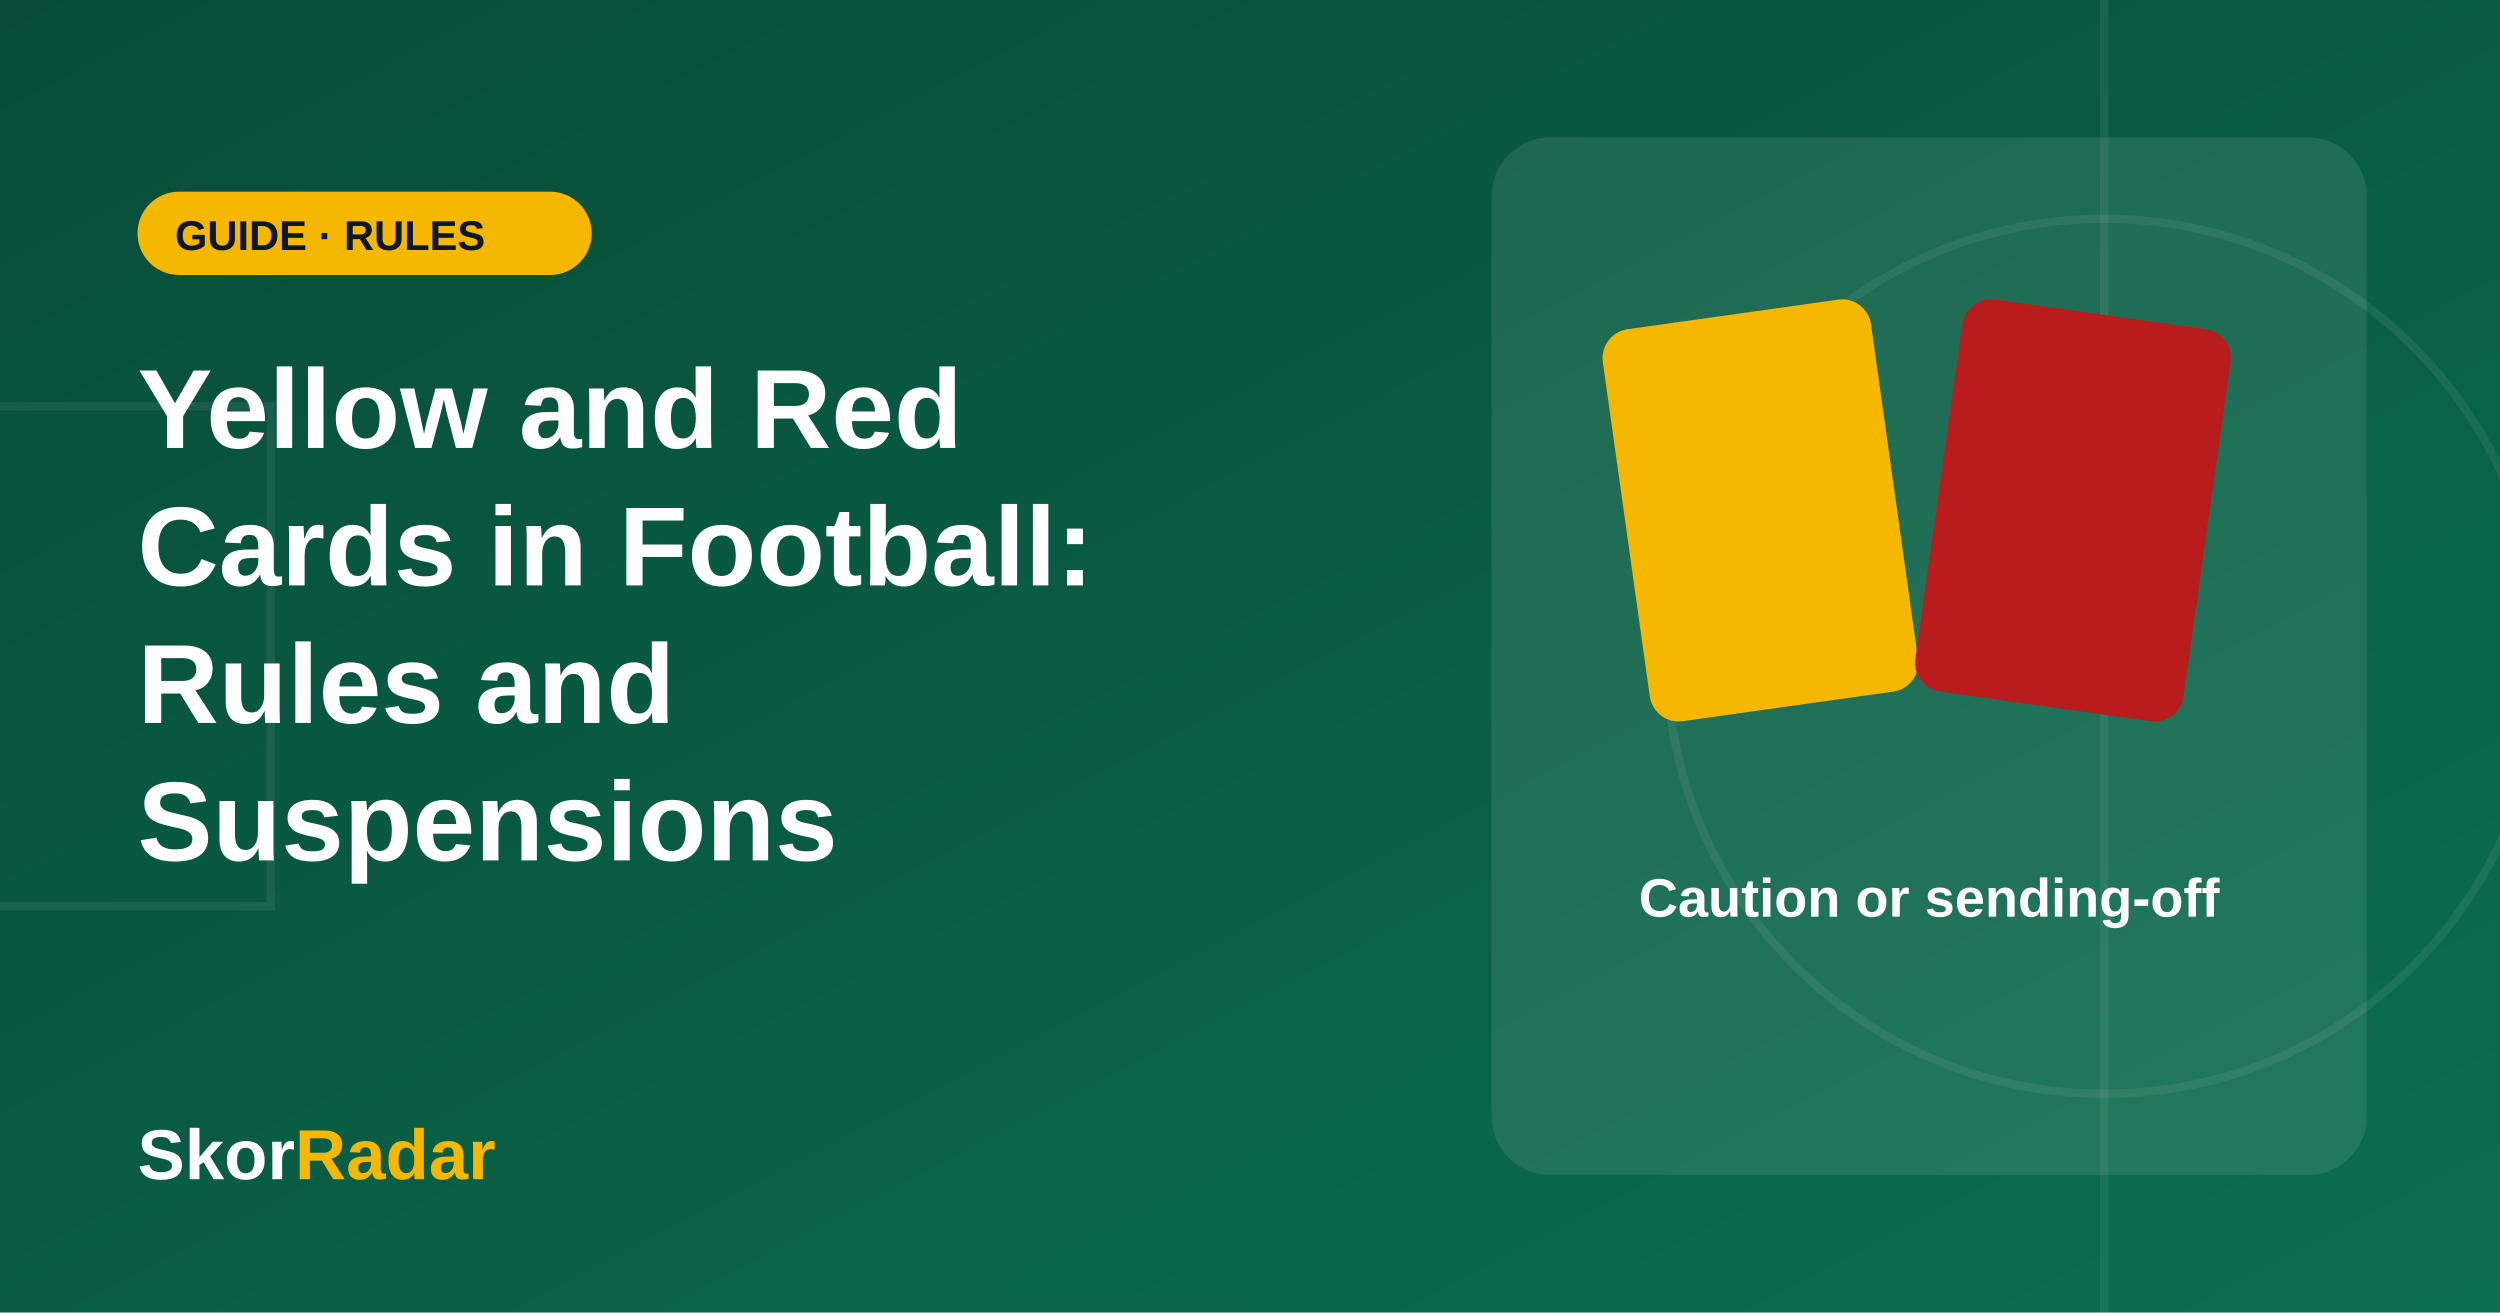
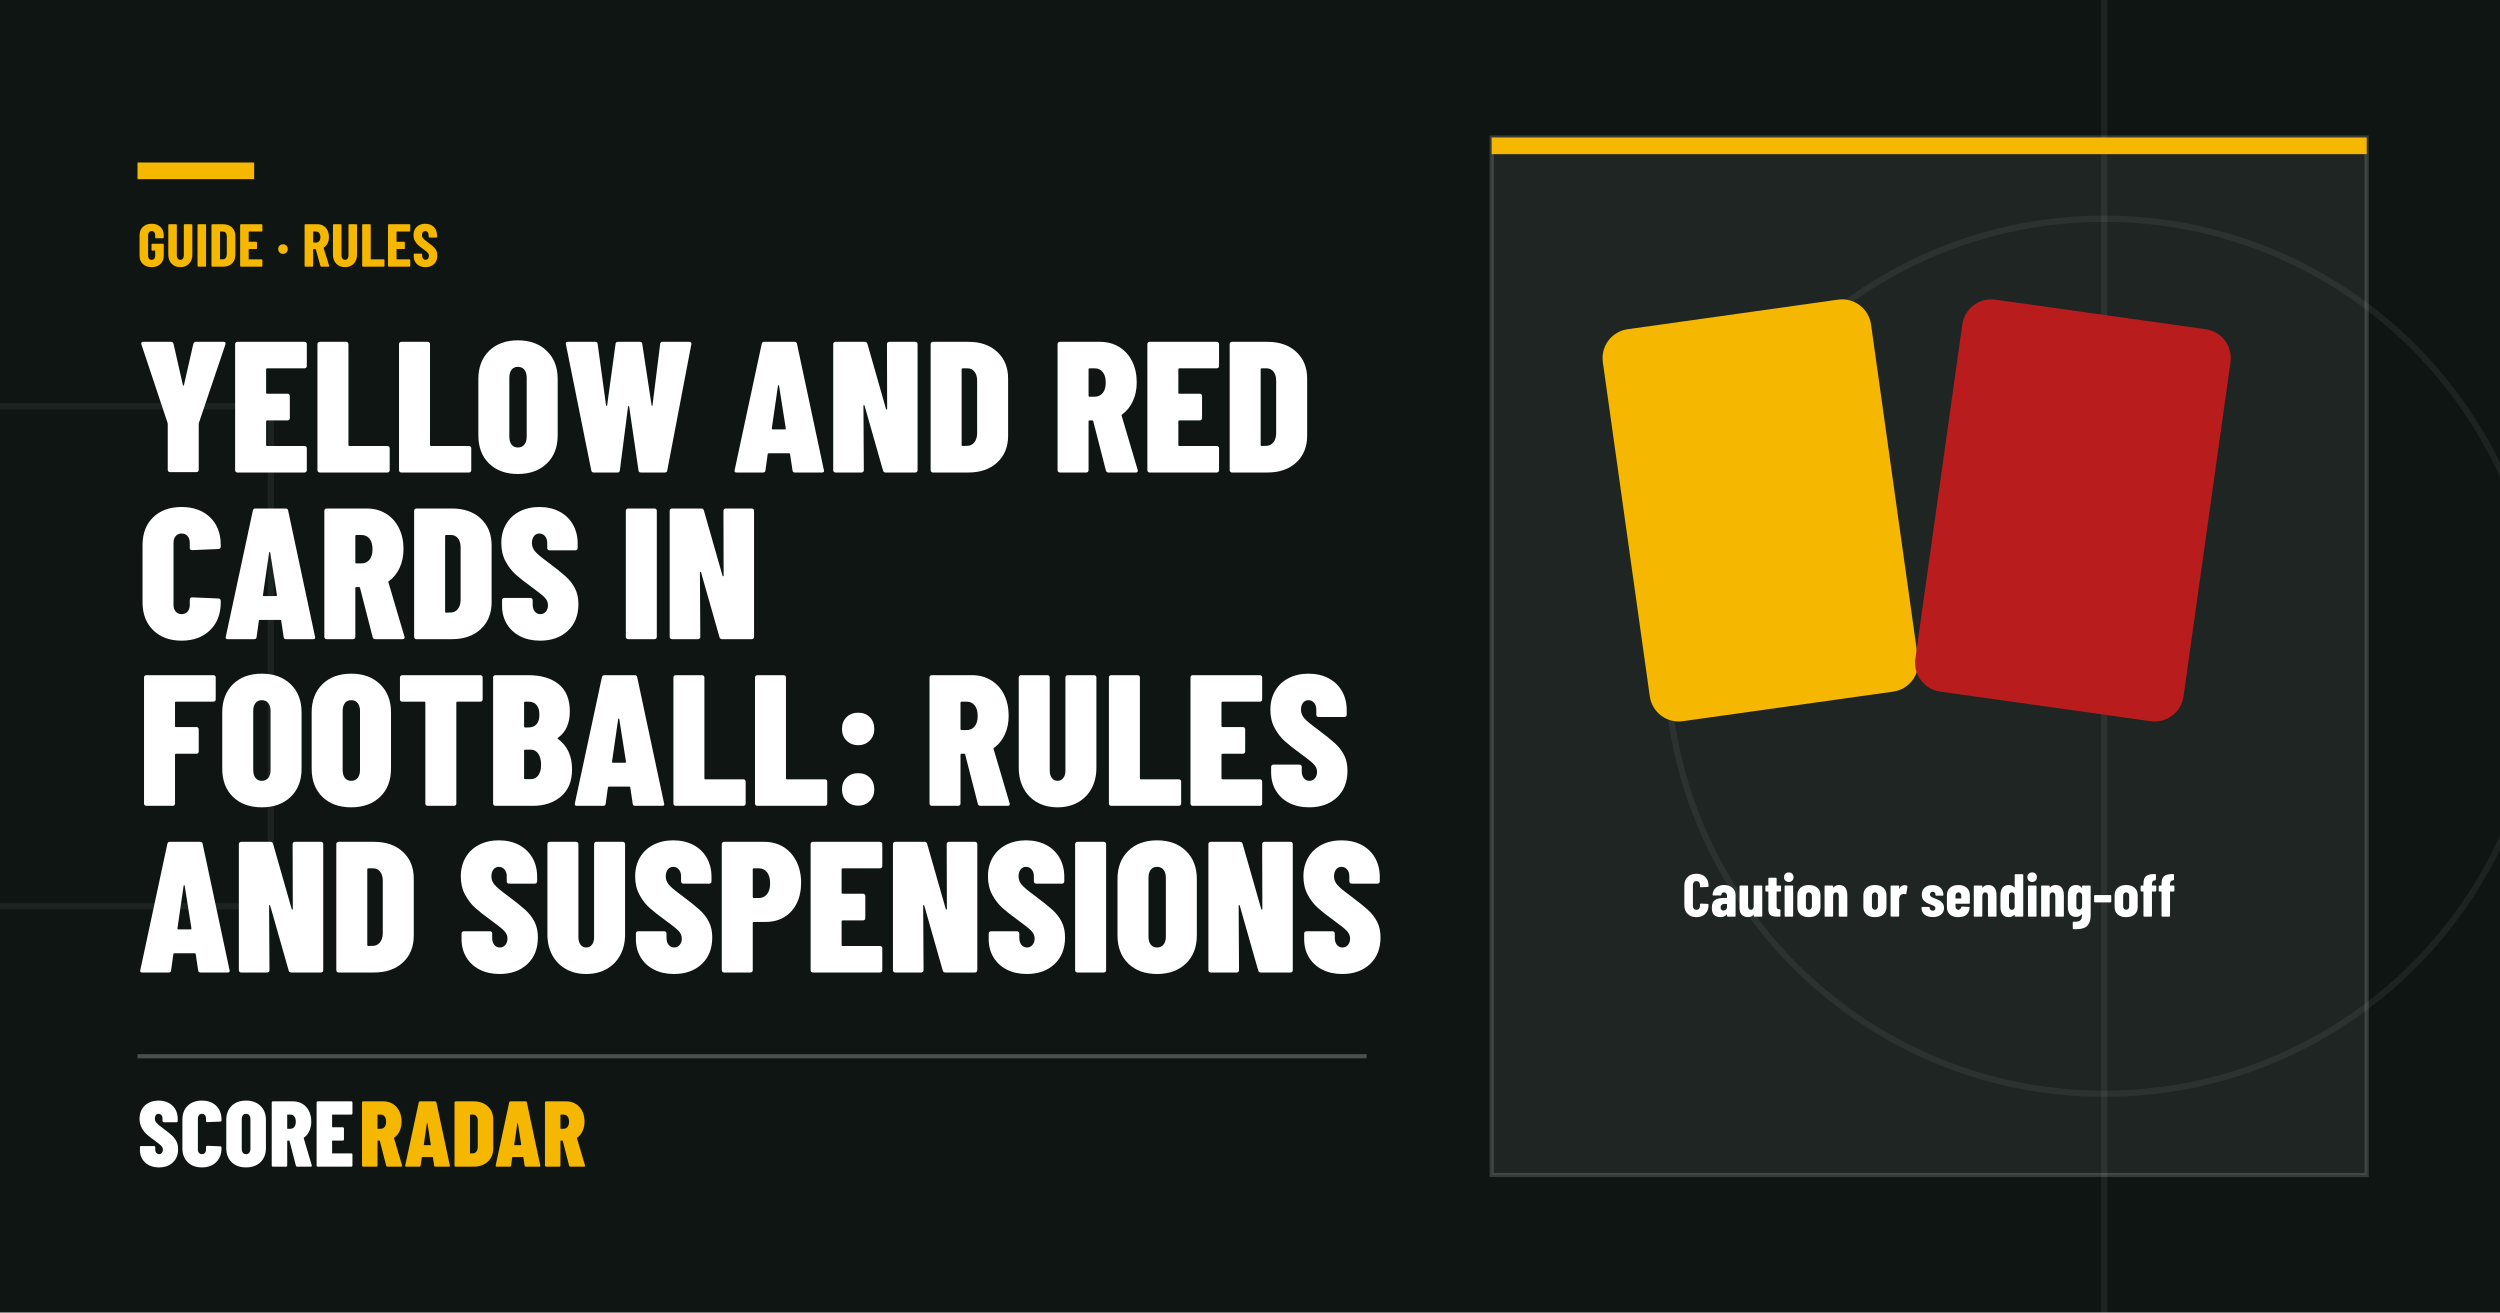
<svg xmlns="http://www.w3.org/2000/svg" viewBox="0 0 1200 630" width="1200" height="630" role="img" aria-label="Yellow and Red Cards in Football: Rules and Suspensions">
  <defs>
-     <linearGradient id="bg" x1="0" y1="0" x2="1" y2="1">
-       <stop offset="0" stop-color="#084c38" />
-       <stop offset="1" stop-color="#0b6e4f" />
-     </linearGradient>
+     <path id="g4" d="M221 8Q132 8 81.5-37Q31-82 31-160L31-160L31-354Q31-430 82-476Q133-522 221-522L221-522Q310-522 361-476Q412-430 412-354L412-354L412-160Q412-82 361.5-37Q311 8 221 8L221 8ZM221-114Q243-114 257-130Q271-146 271-171L271-171L271-344Q271-369 257-385Q243-401 221-401L221-401Q199-401 185.5-385Q172-369 172-344L172-344L172-171Q172-146 185.5-130Q199-114 221-114L221-114Z" />
+     <path id="g5" d="M109-572Q75-572 52.5-594.5Q30-617 30-651L30-651Q30-686 52-708Q74-730 109-730L109-730Q144-730 165.5-708Q187-686 187-651L187-651Q187-617 165-594.5Q143-572 109-572L109-572ZM52 0Q47 0 43.5-3.5Q40-7 40-12L40-12L40-502Q40-507 43.5-510.5Q47-514 52-514L52-514L169-514Q174-514 177.5-510.5Q181-507 181-502L181-502L181-12Q181-7 177.5-3.5Q174 0 169 0L169 0L52 0Z" />
+     <path id="g6" d="M277-522Q345-522 379-477Q413-432 413-351L413-351L413-12Q413-7 409.5-3.5Q406 0 401 0L401 0L284 0Q279 0 275.5-3.5Q272-7 272-12L272-12L272-340Q272-369 260.5-385Q249-401 227-401L227-401Q204-401 191.5-384.5Q179-368 179-338L179-338L179-12Q179-7 175.5-3.5Q172 0 167 0L167 0L50 0Q45 0 41.5-3.5Q38-7 38-12L38-12L38-502Q38-507 41.5-510.5Q45-514 50-514L50-514L167-514Q172-514 175.5-510.5Q179-507 179-502L179-502L179-483Q179-480 181.5-480Q184-480 188-484L188-484Q220-522 277-522L277-522Z" />
+     <path id="g7" d="M272-427Q272-422 268.5-418.5Q265-415 260-415L260-415L204-415Q199-415 199-410L199-410L199-172Q199-143 210-132Q221-121 243-122L243-122L250-122Q255-122 258.5-118.5Q262-115 262-110L262-110L262-12Q262-7 258.5-3.5Q255 0 250 0L250 0L210 0Q137 0 100-24.5Q63-49 63-118L63-118L63-410Q63-415 58-415L58-415L25-415Q20-415 16.5-418.5Q13-422 13-427L13-427L13-502Q13-507 16.5-510.5Q20-514 25-514L25-514L58-514Q63-514 63-519L63-519L63-630Q63-635 66.5-638.5Q70-642 75-642L75-642L187-642Q192-642 195.5-638.5Q199-635 199-630L199-630L199-519Q199-514 204-514L204-514L260-514Q265-514 268.5-510.5Q272-507 272-502L272-502L272-427Z" />
+     <path id="g8" d="M210 7Q125 7 74.5-33.5Q24-74 24-142L24-142L24-149Q24-154 27.5-157.5Q31-161 36-161L36-161L146-161Q151-161 154.5-157.5Q158-154 158-149L158-149L158-146Q158-125 173-111.5Q188-98 210-98L210-98Q230-98 241.5-109.5Q253-121 253-139L253-139Q253-161 234-173.5Q215-186 191.5-194.5Q168-203 159-206L159-206Q104-226 66.5-261.5Q29-297 29-364L29-364Q29-437 77-479Q125-521 205-521L205-521Q288-521 336.5-477Q385-433 385-358L385-358Q385-353 381.5-349.5Q378-346 373-346L373-346L266-346Q261-346 257.5-349.5Q254-353 254-358L254-358L254-366Q254-386 241.5-398.5Q229-411 209-411L209-411Q188-411 176-397.5Q164-384 164-366L164-366Q164-342 184.5-328.5Q205-315 247-299L247-299Q290-283 320.5-266.5Q351-250 373-219.5Q395-189 395-143L395-143Q395-74 344.5-33.5Q294 7 210 7L210 7Z" />
+     <path id="g13" d="M233 8Q143 8 88.5-43.5Q34-95 34-181L34-181L34-519Q34-605 88.5-656.5Q143-708 233-708L233-708Q323-708 378-656Q433-604 433-518L433-518L433-480Q433-475 429.5-471.5Q426-468 421-468L421-468L304-468Q299-468 295.5-471.5Q292-475 292-480L292-480L292-520Q292-550 276-568.5Q260-587 233-587L233-587Q207-587 191-568.5Q175-550 175-520L175-520L175-180Q175-150 191-131.5Q207-113 233-113L233-113Q260-113 276-131.5Q292-150 292-180L292-180L292-260Q292-265 287-265L287-265L243-265Q238-265 234.5-268.5Q231-272 231-277L231-277L231-366Q231-371 234.5-374.5Q238-378 243-378L243-378L421-378Q426-378 429.5-374.5Q433-371 433-366L433-366L433-181Q433-95 378-43.5Q323 8 233 8L233 8Z" />
+     <path id="g14" d="M240 8Q150 8 95.5-48.5Q41-105 41-199L41-199L41-688Q41-693 44.5-696.5Q48-700 53-700L53-700L170-700Q175-700 178.5-696.5Q182-693 182-688L182-688L182-185Q182-153 198-133Q214-113 240-113L240-113Q266-113 281.5-133Q297-153 297-185L297-185L297-688Q297-693 300.5-696.5Q304-700 309-700L309-700L426-700Q431-700 434.5-696.5Q438-693 438-688L438-688L438-199Q438-105 383.5-48.5Q329 8 240 8L240 8Z" />
+     <path id="g15" d="M56 0Q51 0 47.5-3.5Q44-7 44-12L44-12L44-688Q44-693 47.5-696.5Q51-700 56-700L56-700L173-700Q178-700 181.5-696.5Q185-693 185-688L185-688L185-12Q185-7 181.5-3.5Q178 0 173 0L173 0L56 0Z" />
+     <path id="g16" d="M56 0Q51 0 47.5-3.5Q44-7 44-12L44-12L44-688Q44-693 47.5-696.5Q51-700 56-700L56-700L237-700Q328-700 383-647Q438-594 438-506L438-506L438-194Q438-106 383-53Q328 0 237 0L237 0L56 0ZM185-126Q185-121 190-121L190-121L235-122Q262-123 279-145Q296-167 297-203L297-203L297-497Q297-535 280-557Q263-579 234-579L234-579L190-579Q185-579 185-574L185-574L185-126Z" />
+     <path id="g17" d="M411-591Q411-586 407.5-582.5Q404-579 399-579L399-579L190-579Q185-579 185-574L185-574L185-416Q185-411 190-411L190-411L310-411Q315-411 318.5-407.5Q322-404 322-399L322-399L322-302Q322-297 318.5-293.5Q315-290 310-290L310-290L190-290Q185-290 185-285L185-285L185-126Q185-121 190-121L190-121L399-121Q404-121 407.5-117.5Q411-114 411-109L411-109L411-12Q411-7 407.5-3.5Q404 0 399 0L399 0L56 0Q51 0 47.5-3.5Q44-7 44-12L44-12L44-688Q44-693 47.5-696.5Q51-700 56-700L56-700L399-700Q404-700 407.5-696.5Q411-693 411-688L411-688L411-591Z" />
+     <path id="g18" d="M113-211Q79-211 56.5-233.5Q34-256 34-290L34-290Q34-325 56-347Q78-369 113-369L113-369Q148-369 170-347Q192-325 192-290L192-290Q192-256 169.5-233.5Q147-211 113-211L113-211Z" />
+     <path id="g19" d="M320 0Q309 0 306-10L306-10L229-286Q227-290 224-290L224-290L190-290Q185-290 185-285L185-285L185-12Q185-7 181.5-3.5Q178 0 173 0L173 0L56 0Q51 0 47.5-3.5Q44-7 44-12L44-12L44-688Q44-693 47.5-696.5Q51-700 56-700L56-700L258-700Q313-700 356-673.5Q399-647 422.5-599Q446-551 446-489L446-489Q446-430 423.5-385Q401-340 361-315L361-315Q359-314 358-312.5Q357-311 358-309L358-309L450-14L451-10Q451 0 440 0L440 0L320 0ZM190-579Q185-579 185-574L185-574L185-403Q185-398 190-398L190-398L235-398Q266-398 285.5-422.5Q305-447 305-488L305-488Q305-530 285.5-554.5Q266-579 235-579L235-579L190-579Z" />
+     <path id="g23" d="M224 8Q166 8 122-15Q78-38 54-79.5Q30-121 30-175L30-175L30-204Q30-209 33.5-212.5Q37-216 42-216L42-216L157-216Q162-216 165.5-212.5Q169-209 169-204L169-204L169-182Q169-151 185-132Q201-113 225-113L225-113Q249-113 265-131Q281-149 281-178L281-178Q281-208 261-229.5Q241-251 183-293L183-293Q133-329 102-357Q71-385 49-426Q27-467 27-521L27-521Q27-606 80-657Q133-708 220-708L220-708Q308-708 361.5-655Q415-602 415-516L415-516L415-492Q415-487 411.5-483.5Q408-480 403-480L403-480L288-480Q283-480 279.5-483.5Q276-487 276-492L276-492L276-519Q276-550 260.5-568.5Q245-587 220-587L220-587Q196-587 181-569.5Q166-552 166-521L166-521Q166-491 185-468Q204-445 260-404L260-404Q322-358 353.5-329.5Q385-301 402.5-266.5Q420-232 420-184L420-184Q420-96 366-44Q312 8 224 8L224 8Z" />
+     <path id="g24" d="M419-570Q419-565 415.5-561.5Q412-558 407-558L407-558L206-558Q201-558 201-553L201-553L201-427Q201-422 206-422L206-422L316-422Q321-422 324.5-418.5Q328-415 328-410L328-410L328-291Q328-286 324.5-282.5Q321-279 316-279L316-279L206-279Q201-279 201-274L201-274L201-147Q201-142 206-142L206-142L407-142Q412-142 415.5-138.5Q419-135 419-130L419-130L419-12Q419-7 415.5-3.5Q412 0 407 0L407 0L47 0Q42 0 38.5-3.5Q35-7 35-12L35-12L35-688Q35-693 38.5-696.5Q42-700 47-700L47-700L407-700Q412-700 415.5-696.5Q419-693 419-688L419-688L419-570Z" />
+     <path id="g25" d="M47 0Q42 0 38.5-3.5Q35-7 35-12L35-12L35-688Q35-693 38.5-696.5Q42-700 47-700L47-700L189-700Q194-700 197.5-696.5Q201-693 201-688L201-688L201-147Q201-142 206-142L206-142L410-142Q415-142 418.5-138.5Q422-135 422-130L422-130L422-12Q422-7 418.5-3.5Q415 0 410 0L410 0L47 0Z" />
+     <path id="g26" d="M239 8Q142 8 84.5-48Q27-104 27-199L27-199L27-501Q27-595 84.5-651.5Q142-708 239-708L239-708Q335-708 393.5-651.5Q452-595 452-501L452-501L452-199Q452-104 393.5-48Q335 8 239 8L239 8ZM239-134Q261-134 273.5-149.5Q286-165 286-192L286-192L286-508Q286-535 273.5-550.5Q261-566 239-566L239-566Q217-566 205-550.5Q193-535 193-508L193-508L193-192Q193-165 205-149.5Q217-134 239-134L239-134Z" />
+     <path id="g27" d="M308 0Q297 0 294-10L294-10L226-275Q225-279 221-279L221-279L206-279Q201-279 201-274L201-274L201-12Q201-7 197.5-3.5Q194 0 189 0L189 0L47 0Q42 0 38.5-3.5Q35-7 35-12L35-12L35-688Q35-693 38.5-696.5Q42-700 47-700L47-700L262-700Q320-700 365-672.5Q410-645 434.5-595.5Q459-546 459-483L459-483Q459-427 438.5-382.5Q418-338 381-311L381-311Q379-310 378-308.5Q377-307 378-305L378-305L464-14L465-10Q465 0 454 0L454 0L308 0ZM206-558Q201-558 201-553L201-553L201-411Q201-406 206-406L206-406L234-406Q261-406 277-426Q293-446 293-481L293-481Q293-518 277-538Q261-558 234-558L234-558L206-558Z" />
+     <path id="g28" d="M338 0Q326 0 325-11L325-11L312-98Q312-103 306-103L306-103L198-103Q192-103 192-98L192-98L180-11Q179 0 167 0L167 0L25 0Q12 0 15-13L15-13L160-689Q162-700 173-700L173-700L336-700Q347-700 349-689L349-689L493-13L494-9Q494 0 483 0L483 0L338 0ZM214-236Q214-231 218-231L218-231L285-231Q289-231 289-236L289-236L253-464Q252-468 250-468Q248-468 247-464L247-464L214-236Z" />
+     <path id="g29" d="M452-700Q457-700 460.5-696.5Q464-693 464-688L464-688L464-570Q464-565 460.5-561.5Q457-558 452-558L452-558L328-558Q323-558 323-553L323-553L323-12Q323-7 319.5-3.5Q316 0 311 0L311 0L169 0Q164 0 160.5-3.5Q157-7 157-12L157-12L157-553Q157-558 152-558L152-558L33-558Q28-558 24.5-561.5Q21-565 21-570L21-570L21-688Q21-693 24.5-696.5Q28-700 33-700L33-700L452-700Z" />
+     <path id="g30" d="M47 0Q42 0 38.5-3.5Q35-7 35-12L35-12L35-688Q35-693 38.5-696.5Q42-700 47-700L47-700L189-700Q194-700 197.5-696.5Q201-693 201-688L201-688L201-12Q201-7 197.5-3.5Q194 0 189 0L189 0L47 0Z" />
+     <path id="g31" d="M323-688Q323-693 326.5-696.5Q330-700 335-700L335-700L475-700Q480-700 483.5-696.5Q487-693 487-688L487-688L487-12Q487-7 483.5-3.5Q480 0 475 0L475 0L316 0Q305 0 302-10L302-10L203-358Q202-361 199.5-361.5Q197-362 197-358L197-358L199-12Q199-7 195.5-3.5Q192 0 187 0L187 0L47 0Q42 0 38.5-3.5Q35-7 35-12L35-12L35-688Q35-693 38.5-696.5Q42-700 47-700L47-700L204-700Q215-700 218-690L218-690L318-340Q319-337 321.5-337Q324-337 324-341L324-341L323-688Z" />
+     <path id="g33" d="M230 8Q169 8 123-15.5Q77-39 51.5-81.5Q26-124 26-178L26-178L26-209Q26-214 29.5-217.5Q33-221 38-221L38-221L178-221Q183-221 186.5-217.5Q190-214 190-209L190-209L190-186Q190-162 201.5-148Q213-134 231-134L231-134Q249-134 260.5-147.5Q272-161 272-182L272-182Q272-205 254-223.5Q236-242 182-281L182-281Q132-317 100-345.5Q68-374 45-416.5Q22-459 22-515L22-515Q22-572 47.5-616Q73-660 119.5-684Q166-708 226-708L226-708Q287-708 333.5-683.5Q380-659 405.5-614.5Q431-570 431-512L431-512L431-488Q431-483 427.5-479.5Q424-476 419-476L419-476L280-476Q275-476 271.5-479.5Q268-483 268-488L268-488L268-516Q268-538 256-552Q244-566 226-566L226-566Q208-566 197-552Q186-538 186-515L186-515Q186-490 203-470Q220-450 272-412L272-412Q335-365 367-336Q399-307 417-271.5Q435-236 435-188L435-188Q435-98 378.5-45Q322 8 230 8L230 8Z" />
+     <path id="g34" d="M419-570Q419-565 415.5-561.5Q412-558 407-558L407-558L206-558Q201-558 201-553L201-553L201-427Q201-422 206-422L206-422L316-422Q321-422 324.5-418.5Q328-415 328-410L328-410L328-291Q328-286 324.5-282.5Q321-279 316-279L316-279L206-279Q201-279 201-274L201-274L201-12Q201-7 197.5-3.5Q194 0 189 0L189 0L47 0Q42 0 38.5-3.5Q35-7 35-12L35-12L35-688Q35-693 38.5-696.5Q42-700 47-700L47-700L407-700Q412-700 415.5-696.5Q419-693 419-688L419-688L419-570Z" />
+     <path id="g35" d="M458-195Q458-101 399-50.5Q340 0 249 0L249 0L47 0Q42 0 38.5-3.5Q35-7 35-12L35-12L35-688Q35-693 38.5-696.5Q42-700 47-700L47-700L223-700Q327-700 386.5-651.5Q446-603 446-506L446-506Q446-410 383-365L383-365Q378-362 382-359L382-359Q458-303 458-195L458-195ZM206-558Q201-558 201-553L201-553L201-425Q201-420 206-420L206-420L225-420Q253-420 268-437.5Q283-455 283-488L283-488Q283-522 268-540Q253-558 225-558L225-558L206-558ZM236-143Q262-143 277-163Q292-183 292-220L292-220Q292-257 277-279Q262-301 237-301L237-301L206-301Q201-301 201-296L201-296L201-148Q201-143 206-143L206-143L236-143Z" />
+     <path id="g36" d="M151-325Q113-325 88.5-349.5Q64-374 64-412L64-412Q64-451 88.5-475Q113-499 151-499L151-499Q189-499 213-475Q237-451 237-412L237-412Q237-374 212.5-349.5Q188-325 151-325L151-325ZM151-1Q113-1 88.5-25.5Q64-50 64-88L64-88Q64-127 88.5-151Q113-175 151-175L151-175Q189-175 213-151Q237-127 237-88L237-88Q237-50 212.5-25.5Q188-1 151-1L151-1Z" />
+     <path id="g38" d="M167 0Q156 0 154-11L154-11L18-687L17-691Q17-700 28-700L28-700L175-700Q187-700 188-689L188-689L233-360Q234-357 236-357Q238-357 239-360L239-360L284-689Q285-700 297-700L297-700L414-700Q426-700 427-689L427-689L477-360Q478-357 480-357Q482-357 482-360L482-360L523-689Q524-700 535-700L535-700L679-700Q692-700 690-687L690-687L561-11Q560 0 548 0L548 0L420 0Q408 0 407-11L407-11L357-353Q356-356 353.5-356Q351-356 351-353L351-353L307-11Q306 0 295 0L295 0L167 0Z" />
+     <path id="g39" d="M174-2Q169-2 165.5-5.5Q162-9 162-14L162-14L162-260L161-266L21-686Q20-688 20-691L20-691Q20-700 30-700L30-700L180-700Q190-700 193-689L193-689L243-469Q244-465 246-465Q248-465 249-469L249-469L299-689Q302-700 312-700L312-700L462-700Q468-700 470.5-696.5Q473-693 471-686L471-686L329-266L328-260L328-14Q328-9 324.5-5.5Q321-2 316-2L316-2L174-2Z" />
+     <path id="g41" d="M236 8Q141 8 84-48Q27-104 27-197L27-197L27-504Q27-598 84-653Q141-708 236-708L236-708Q331-708 388.5-653Q446-598 446-504L446-504L446-495Q446-490 442.5-486.5Q439-483 434-483L434-483L292-477Q280-477 280-489L280-489L280-516Q280-539 268-552.5Q256-566 236-566L236-566Q217-566 205-552.5Q193-539 193-516L193-516L193-183Q193-161 205-147.5Q217-134 236-134L236-134Q256-134 268-147.5Q280-161 280-183L280-183L280-212Q280-217 283.5-220.5Q287-224 292-224L292-224L434-218Q439-218 442.5-214.5Q446-211 446-206L446-206L446-197Q446-104 388.5-48Q331 8 236 8L236 8Z" />
+     <path id="g42" d="M47 0Q42 0 38.5-3.5Q35-7 35-12L35-12L35-688Q35-693 38.5-696.5Q42-700 47-700L47-700L238-700Q334-700 392-646Q450-592 450-503L450-503L450-197Q450-108 392-54Q334 0 238 0L238 0L47 0ZM201-147Q201-142 206-142L206-142L234-143Q255-144 269-161.5Q283-179 284-208L284-208L284-492Q284-522 270-540Q256-558 233-558L233-558L206-558Q201-558 201-553L201-553L201-147Z" />
+     <path id="g53" d="M268-502Q268-507 271.5-510.5Q275-514 280-514L280-514L397-514Q402-514 405.5-510.5Q409-507 409-502L409-502L409-12Q409-7 405.5-3.5Q402 0 397 0L397 0L280 0Q275 0 271.5-3.5Q268-7 268-12L268-12L268-29Q268-32 266-33Q264-34 262-31L262-31Q247-10 224.5-1.5Q202 7 172 7L172 7Q112 7 73-29.5Q34-66 34-142L34-142L34-502Q34-507 37.5-510.5Q41-514 46-514L46-514L163-514Q168-514 171.5-510.5Q175-507 175-502L175-502L175-173Q175-144 186.5-128.5Q198-113 220-113L220-113Q242-113 255-130Q268-147 268-176L268-176L268-502Z" />
+     <path id="g54" d="M224-522Q309-522 362-476Q415-430 415-355L415-355L415-12Q415-7 411.5-3.5Q408 0 403 0L403 0L286 0Q281 0 277.5-3.5Q274-7 274-12L274-12L274-34Q274-37 272-38Q270-39 268-36L268-36Q235 6 166 8L166 8Q108 8 65.5-24Q23-56 23-146L23-146Q23-239 74.5-274Q126-309 223-309L223-309L269-309Q274-309 274-314L274-314L274-339Q274-366 259.5-383.5Q245-401 223-401L223-401Q206-401 194.5-390.5Q183-380 180-361L180-361Q179-349 167-349L167-349L47-350Q35-350 35-362L35-362Q40-435 92-478.5Q144-522 224-522L224-522ZM214-101Q237-101 255.5-116.5Q274-132 274-158L274-158L274-205Q274-210 269-210L269-210L228-210Q201-210 184.5-194.5Q168-179 168-152L168-152Q168-127 180.5-114Q193-101 214-101L214-101Z" />
+     <path id="g56" d="M268-520Q295-520 310-510L310-510Q318-505 316-495L316-495L297-378Q296-367 283-370L283-370Q272-374 256-374L256-374Q241-374 230-370L230-370Q207-366 193-342.5Q179-319 179-288L179-288L179-13Q179-8 175.5-4.5Q172-1 167-1L167-1L50-1Q45-1 41.5-4.5Q38-8 38-13L38-13L38-502Q38-507 41.5-510.5Q45-514 50-514L50-514L167-514Q172-514 175.5-510.5Q179-507 179-502L179-502L179-463Q179-459 180.5-458.5Q182-458 184-461L184-461Q211-520 268-520L268-520Z" />
+     <path id="g57" d="M267-502Q267-507 270.5-510.5Q274-514 279-514L279-514L396-514Q401-514 404.5-510.5Q408-507 408-502L408-502L408-24Q408 87 355.5 147Q303 207 167 207L167 207Q140 207 125 206L125 206Q113 205 113 193L113 193L113 95Q113 82 126 84L126 84Q185 86 215.5 72.5Q246 59 256.5 32Q267 5 267-39L267-39Q267-42 265-42Q263-42 261-39L261-39Q243-15 217.5-5.5Q192 4 168 4L168 4Q99 4 65-40.5Q31-85 31-164L31-164L31-354Q31-435 65.5-478.5Q100-522 168-522L168-522Q229-522 261-477L261-477Q263-474 265-475Q267-476 267-479L267-479L267-502ZM219-118Q240-118 253.5-134Q267-150 267-175L267-175L267-344Q267-369 253.5-385Q240-401 219-401L219-401Q198-401 185-385Q172-369 172-344L172-344L172-175Q172-150 185-134Q198-118 219-118L219-118Z" />
+     <path id="g95" d="M409-225Q409-220 405.5-216.5Q402-213 397-213L397-213L177-213Q172-213 172-208L172-208L172-171Q172-146 185.5-129.5Q199-113 220-113L220-113Q239-113 251-125.5Q263-138 267-157L267-157Q270-167 280-167L280-167L395-161Q400-161 403.5-157.5Q407-154 406-148L406-148Q399-71 352.5-31.5Q306 8 220 8L220 8Q131 8 81-36.5Q31-81 31-160L31-160L31-354Q31-430 81.5-476Q132-522 220-522L220-522Q308-522 358.5-476Q409-430 409-354L409-354L409-225ZM220-401Q199-401 185.5-385Q172-369 172-344L172-344L172-305Q172-300 177-300L177-300L263-300Q268-300 268-305L268-305L268-344Q268-369 254.5-385Q241-401 220-401L220-401Z" />
+     <path id="g98" d="M266-688Q266-693 269.5-696.5Q273-700 278-700L278-700L395-700Q400-700 403.5-696.5Q407-693 407-688L407-688L407-12Q407-7 403.5-3.5Q400 0 395 0L395 0L278 0Q273 0 269.5-3.5Q266-7 266-12L266-12L266-28Q266-31 264-31.5Q262-32 260-30L260-30Q226 8 170 8L170 8Q101 8 66-36.5Q31-81 31-160L31-160L31-354Q31-435 66.5-478.5Q102-522 170-522L170-522Q192-522 216-513.5Q240-505 260-483L260-483Q262-481 264-481.5Q266-482 266-485L266-485L266-688ZM219-113Q237-113 250-125Q263-137 266-157L266-157L266-357Q263-377 250-389Q237-401 219-401L219-401Q198-401 185-385Q172-369 172-344L172-344L172-170Q172-145 185-129Q198-113 219-113L219-113Z" />
+     <path id="g116" d="M265-514Q270-514 273.5-510.5Q277-507 277-502L277-502L277-427Q277-422 273.5-418.5Q270-415 265-415L265-415L210-415Q205-415 205-410L205-410L205-12Q205-7 201.5-3.5Q198 0 193 0L193 0L77 0Q72 0 68.5-3.5Q65-7 65-12L65-12L65-410Q65-415 60-415L60-415L30-415Q25-415 21.5-418.5Q18-422 18-427L18-427L18-502Q18-507 21.5-510.5Q25-514 30-514L30-514L60-514Q65-514 65-519L65-519L65-546Q65-636 110.5-670.5Q156-705 255-703L255-703L259-703Q264-703 267.5-699.5Q271-696 271-691L271-691L270-611Q270-606 266.5-602.5Q263-599 258-599L258-599L256-599Q205-598 205-537L205-537L205-519Q205-514 210-514L210-514L265-514Z" />
+     <path id="g133" d="M36-235Q31-235 27.5-238.5Q24-242 24-247L24-247L24-344Q24-349 27.5-352.5Q31-356 36-356L36-356L295-356Q300-356 303.5-352.5Q307-349 307-344L307-344L307-247Q307-242 303.5-238.5Q300-235 295-235L295-235L36-235Z" />
+     <path id="g141" d="M233 8Q143 8 88.5-45.5Q34-99 34-189L34-189L34-513Q34-602 88.5-655Q143-708 233-708L233-708Q324-708 378.5-655Q433-602 433-513L433-513L433-502Q433-497 429.5-493.5Q426-490 421-490L421-490L304-485Q292-485 292-496L292-496L292-522Q292-551 276-569Q260-587 233-587L233-587Q207-587 191-569Q175-551 175-522L175-522L175-177Q175-148 191-130.5Q207-113 233-113L233-113Q260-113 276-130.5Q292-148 292-177L292-177L292-204Q292-209 295.5-212.5Q299-216 304-216L304-216L421-211Q426-211 429.5-207.5Q433-204 433-199L433-199L433-189Q433-99 378-45.5Q323 8 233 8L233 8Z" />
+     <path id="g143" d="M56 0Q51 0 47.5-3.5Q44-7 44-12L44-12L44-688Q44-693 47.5-696.5Q51-700 56-700L56-700L173-700Q178-700 181.5-696.5Q185-693 185-688L185-688L185-126Q185-121 190-121L190-121L400-121Q405-121 408.5-117.5Q412-114 412-109L412-109L412-12Q412-7 408.5-3.5Q405 0 400 0L400 0L56 0Z" />
+     <path id="g144" d="M261-700Q319-700 363.5-672.5Q408-645 433-595Q458-545 458-481L458-481Q458-418 434.5-370.5Q411-323 368-297Q325-271 269-271L269-271L204-271Q199-271 199-266L199-266L199-12Q199-7 195.5-3.5Q192 0 187 0L187 0L45 0Q40 0 36.5-3.5Q33-7 33-12L33-12L33-688Q33-693 36.5-696.5Q40-700 45-700L45-700L261-700ZM232-399Q259-399 275.5-419.5Q292-440 292-477L292-477Q292-516 275.5-537Q259-558 232-558L232-558L204-558Q199-558 199-553L199-553L199-404Q199-399 204-399L204-399L232-399Z" />
+     <path id="g145" d="M240 8Q178 8 131-18.5Q84-45 58-93Q32-141 32-204L32-204L32-688Q32-693 35.5-696.5Q39-700 44-700L44-700L186-700Q191-700 194.5-696.5Q198-693 198-688L198-688L198-188Q198-164 209.5-149Q221-134 240-134L240-134Q259-134 270.5-149Q282-164 282-188L282-188L282-688Q282-693 285.5-696.5Q289-700 294-700L294-700L436-700Q441-700 444.5-696.5Q448-693 448-688L448-688L448-204Q448-141 422-93Q396-45 349-18.5Q302 8 240 8L240 8Z" />
  </defs>
-   <rect width="1200" height="630" fill="url(#bg)" />
-   <g fill="none" stroke="#fff" stroke-opacity="0.07" stroke-width="4">
+   <rect width="1200" height="630" fill="#0e1512" />
+   <g fill="none" stroke="#fff" stroke-opacity="0.06" stroke-width="3">
    <circle cx="1010" cy="315" r="210" />
    <line x1="1010" y1="0" x2="1010" y2="630" />
    <rect x="-40" y="195" width="170" height="240" />
  </g>
-   <rect x="66" y="92" width="218" height="40" rx="20" fill="#f5b700" />
-   <text x="84" y="120" font-family="Arial, Helvetica, sans-serif" font-size="20" font-weight="700" fill="#0f172a" text-anchor="start">GUIDE · RULES</text>
-   <text x="66" y="215" font-family="Arial, Helvetica, sans-serif" font-size="54" font-weight="700" fill="#fff" text-anchor="start">Yellow and Red</text>
-   <text x="66" y="281" font-family="Arial, Helvetica, sans-serif" font-size="54" font-weight="700" fill="#fff" text-anchor="start">Cards in Football:</text>
-   <text x="66" y="347" font-family="Arial, Helvetica, sans-serif" font-size="54" font-weight="700" fill="#fff" text-anchor="start">Rules and</text>
-   <text x="66" y="413" font-family="Arial, Helvetica, sans-serif" font-size="54" font-weight="700" fill="#fff" text-anchor="start">Suspensions</text>
-   <text x="66" y="566" font-family="Arial, Helvetica, sans-serif" font-size="34" font-weight="700" fill="#fff">Skor<tspan fill="#f5b700">Radar</tspan>
-   </text>
-   <rect x="716" y="66" width="420" height="498" rx="28" fill="#fff" fill-opacity="0.09" />
+   <rect x="66" y="78" width="56" height="8" fill="#f5b700" />
+   <g fill="#f5b700" transform="translate(66 128) scale(0.0291)">
+     <use href="#g13" x="0" />
+     <use href="#g14" x="467" />
+     <use href="#g15" x="946" />
+     <use href="#g16" x="1176" />
+     <use href="#g17" x="1649" />
+     <use href="#g18" x="2287" />
+     <use href="#g19" x="2712" />
+     <use href="#g14" x="3183" />
+     <use href="#g143" x="3662" />
+     <use href="#g17" x="4088" />
+     <use href="#g23" x="4526" />
+   </g>
+   <g fill="#fff" transform="translate(66 226.8) scale(0.0896)">
+     <use href="#g39" x="0" />
+     <use href="#g24" x="488" />
+     <use href="#g25" x="929" />
+     <use href="#g25" x="1366" />
+     <use href="#g26" x="1799" />
+     <use href="#g38" x="2277" />
+     <use href="#g28" x="3184" />
+     <use href="#g31" x="3692" />
+     <use href="#g42" x="4214" />
+     <use href="#g27" x="4894" />
+     <use href="#g24" x="5375" />
+     <use href="#g42" x="5816" />
+   </g>
+   <g fill="#fff" transform="translate(66 306.8) scale(0.0896)">
+     <use href="#g41" x="0" />
+     <use href="#g28" x="458" />
+     <use href="#g27" x="966" />
+     <use href="#g42" x="1447" />
+     <use href="#g33" x="1927" />
+     <use href="#g30" x="2581" />
+     <use href="#g31" x="2816" />
+   </g>
+   <g fill="#fff" transform="translate(66 386.8) scale(0.0896)">
+     <use href="#g34" x="0" />
+     <use href="#g26" x="427" />
+     <use href="#g26" x="906" />
+     <use href="#g29" x="1385" />
+     <use href="#g35" x="1870" />
+     <use href="#g28" x="2328" />
+     <use href="#g25" x="2836" />
+     <use href="#g25" x="3273" />
+     <use href="#g36" x="3710" />
+     <use href="#g27" x="4208" />
+     <use href="#g145" x="4689" />
+     <use href="#g25" x="5169" />
+     <use href="#g24" x="5606" />
+     <use href="#g33" x="6047" />
+   </g>
+   <g fill="#fff" transform="translate(66 466.8) scale(0.0896)">
+     <use href="#g28" x="0" />
+     <use href="#g31" x="508" />
+     <use href="#g42" x="1030" />
+     <use href="#g33" x="1710" />
+     <use href="#g145" x="2164" />
+     <use href="#g33" x="2644" />
+     <use href="#g144" x="3097" />
+     <use href="#g24" x="3571" />
+     <use href="#g31" x="4012" />
+     <use href="#g33" x="4534" />
+     <use href="#g30" x="4988" />
+     <use href="#g26" x="5223" />
+     <use href="#g31" x="5702" />
+     <use href="#g33" x="6224" />
+   </g>
+   <rect x="66" y="506" width="590" height="2" fill="#fff" fill-opacity="0.25" />
+   <g fill="#fff" transform="translate(66 560) scale(0.0448)">
+     <use href="#g33" x="0" />
+     <use href="#g41" x="454" />
+     <use href="#g26" x="924" />
+     <use href="#g27" x="1403" />
+     <use href="#g24" x="1884" />
+   </g>
+   <g fill="#f5b700" transform="translate(172.2 560) scale(0.0448)">
+     <use href="#g27" x="0" />
+     <use href="#g28" x="483" />
+     <use href="#g42" x="991" />
+     <use href="#g28" x="1452" />
+     <use href="#g27" x="1960" />
+   </g>
+   <rect x="716" y="66" width="420" height="498" fill="#fff" fill-opacity="0.07" stroke="#fff" stroke-opacity="0.16" stroke-width="2" />
+   <rect x="716" y="66" width="420" height="8" fill="#f5b700" />
  <rect x="780" y="150" width="130" height="190" rx="14" fill="#f5b700" transform="rotate(-8 845 245)" />
  <rect x="930" y="150" width="130" height="190" rx="14" fill="#b91c1c" transform="rotate(8 995 245)" />
-   <text x="926" y="440" font-family="Arial, Helvetica, sans-serif" font-size="26" font-weight="700" fill="#fff" text-anchor="middle">Caution or sending-off</text>
+   <g fill="#fff" transform="translate(807.5 440) scale(0.0291)">
+     <use href="#g141" x="0" />
+     <use href="#g54" x="464" />
+     <use href="#g53" x="910" />
+     <use href="#g7" x="1357" />
+     <use href="#g5" x="1648" />
+     <use href="#g4" x="1867" />
+     <use href="#g6" x="2309" />
+     <use href="#g4" x="2956" />
+     <use href="#g56" x="3398" />
+     <use href="#g8" x="3922" />
+     <use href="#g95" x="4334" />
+     <use href="#g6" x="4770" />
+     <use href="#g98" x="5217" />
+     <use href="#g5" x="5662" />
+     <use href="#g6" x="5881" />
+     <use href="#g57" x="6328" />
+     <use href="#g133" x="6769" />
+     <use href="#g4" x="7100" />
+     <use href="#g116" x="7542" />
+     <use href="#g116" x="7840" />
+   </g>
</svg>
